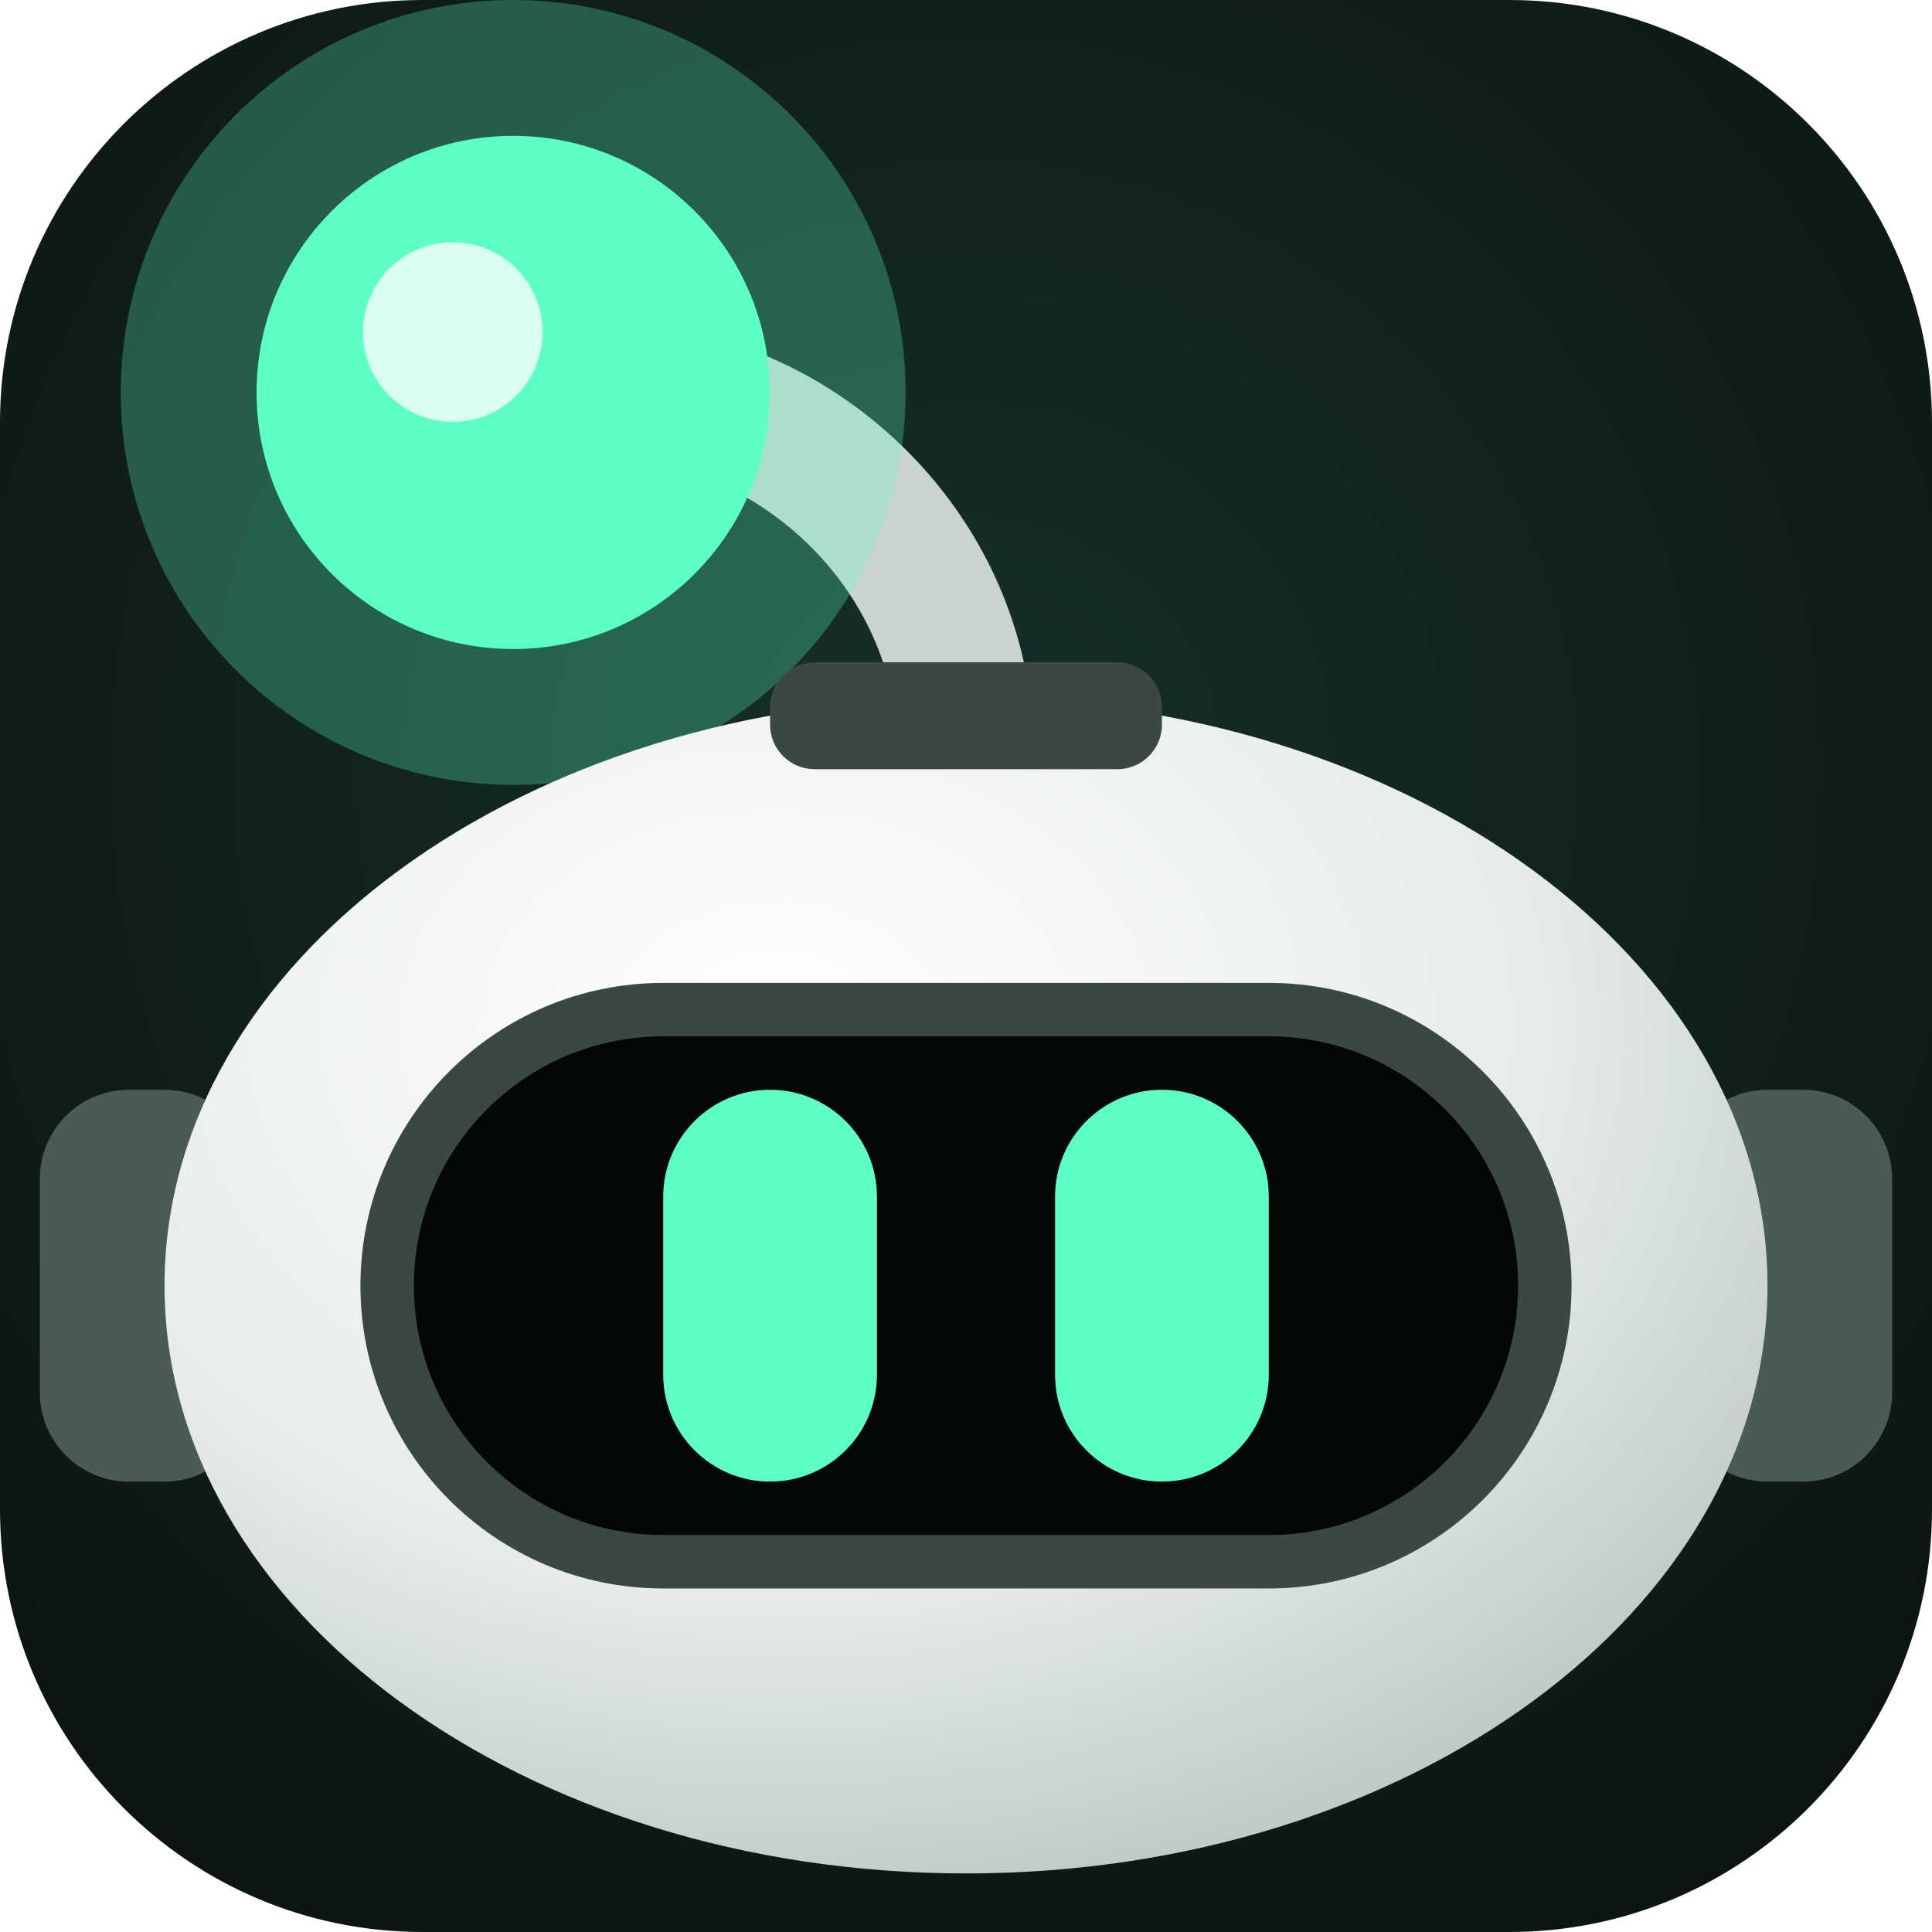
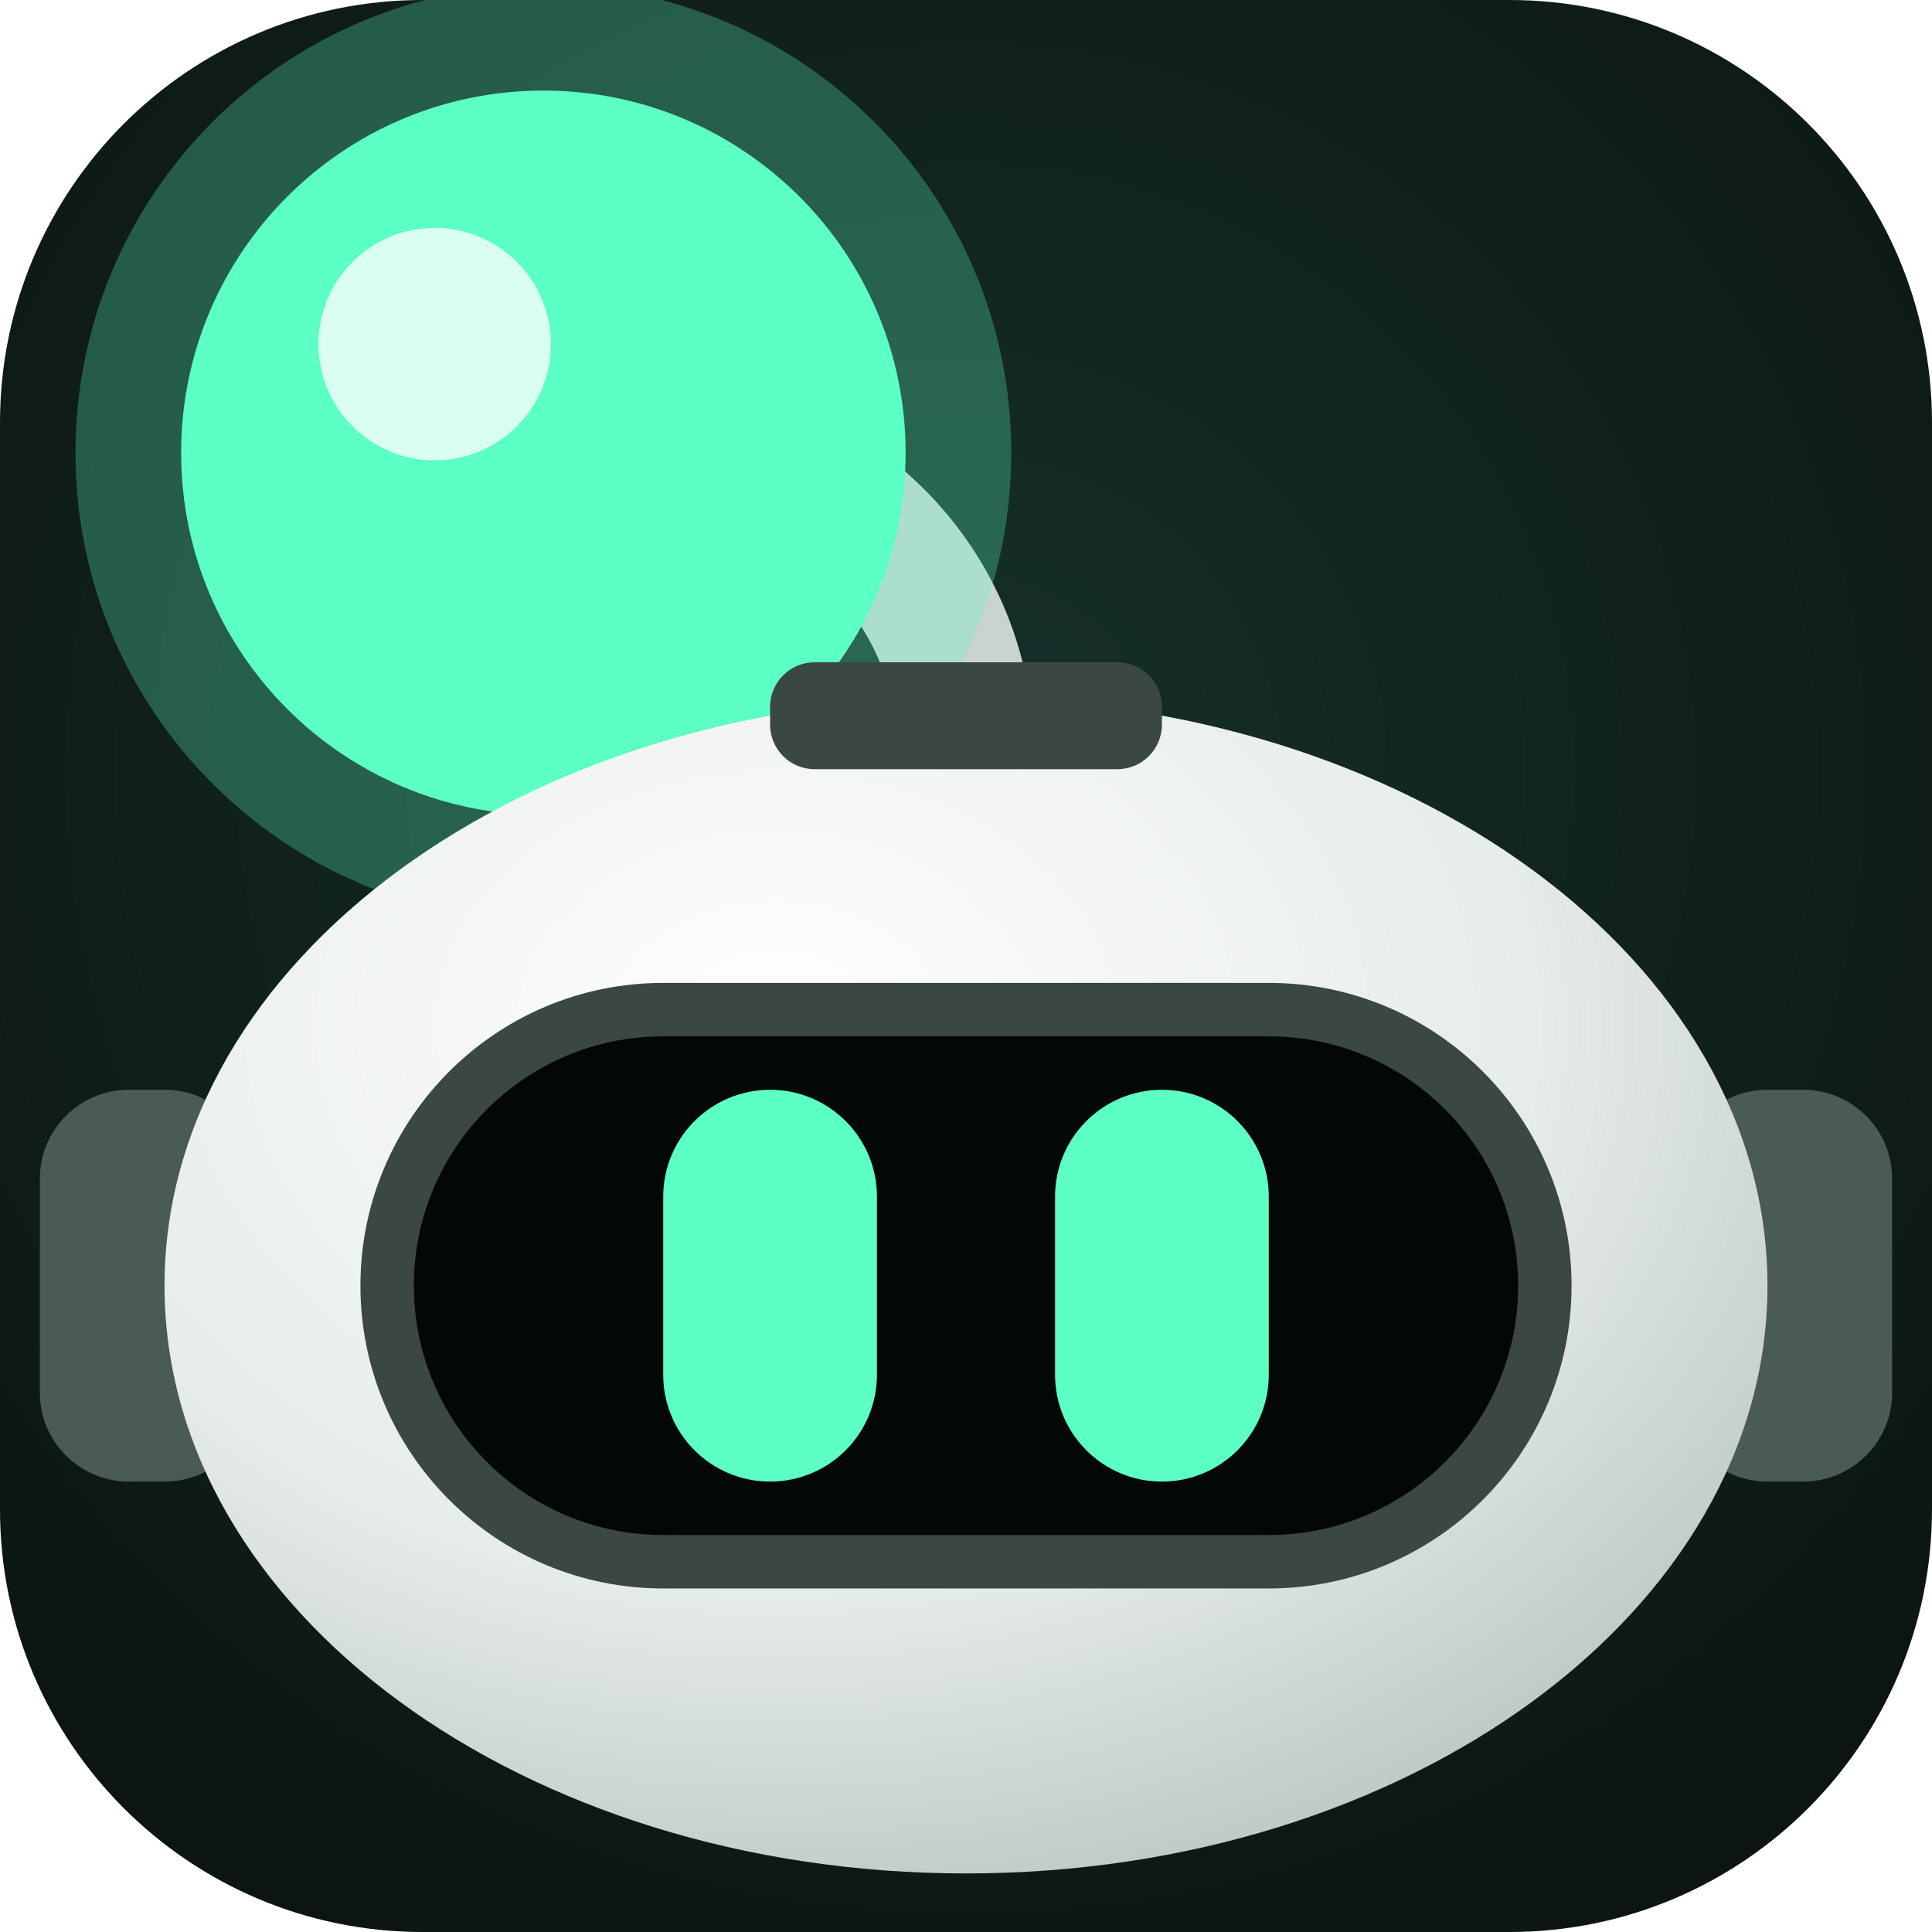
<svg xmlns="http://www.w3.org/2000/svg" viewBox="0 0 128 128">
  <defs>
    <radialGradient id="bg" cx="50%" cy="40%" r="75%">
      <stop offset="0" stop-color="#16302A" />
      <stop offset="1" stop-color="#0B1210" />
    </radialGradient>
    <radialGradient id="shell" cx="38%" cy="28%" r="80%">
      <stop offset="0" stop-color="#FFFFFF" />
      <stop offset=".6" stop-color="#E6ECE9" />
      <stop offset="1" stop-color="#B9C4BF" />
    </radialGradient>
  </defs>
  <rect width="128" height="128" rx="28" fill="url(#bg)" />
-   <path d="M64 50 C64 36 52 26 40.8 26" fill="none" stroke="#C9D3CF" stroke-width="9" stroke-linecap="round" />
-   <circle cx="34" cy="26" r="26" fill="#5CFFC4" opacity=".28" />
-   <circle cx="34" cy="26" r="17" fill="#5CFFC4" />
-   <circle cx="30" cy="22" r="5.95" fill="#E6FFF6" opacity=".9" />
+   <path d="M64 50 C64 38 54 30 45.6 30" fill="none" stroke="#C9D3CF" stroke-width="9" stroke-linecap="round" />
+   <circle cx="36" cy="30" r="31" fill="#5CFFC4" opacity=".28" />
+   <circle cx="36" cy="30" r="24" fill="#5CFFC4" />
+   <circle cx="28.8" cy="22.8" r="7.7" fill="#E6FFF6" opacity=".9" />
  <g transform="translate(64 84) scale(1.18) translate(-64 -84)">
    <rect x="12" y="74" width="12" height="22" rx="5" fill="#4A5A55" />
    <rect x="104" y="74" width="12" height="22" rx="5" fill="#4A5A55" />
    <ellipse cx="64" cy="85" rx="45" ry="33" fill="url(#shell)" />
    <rect x="53" y="50" width="22" height="6" rx="2.5" fill="#3A4743" />
    <rect x="30" y="68" width="68" height="34" rx="17" fill="#3A4743" />
    <rect x="33" y="71" width="62" height="28" rx="14" fill="#030807" />
    <rect x="47" y="74" width="12" height="22" rx="6" fill="#5CFFC4" />
    <rect x="69" y="74" width="12" height="22" rx="6" fill="#5CFFC4" />
  </g>
</svg>
